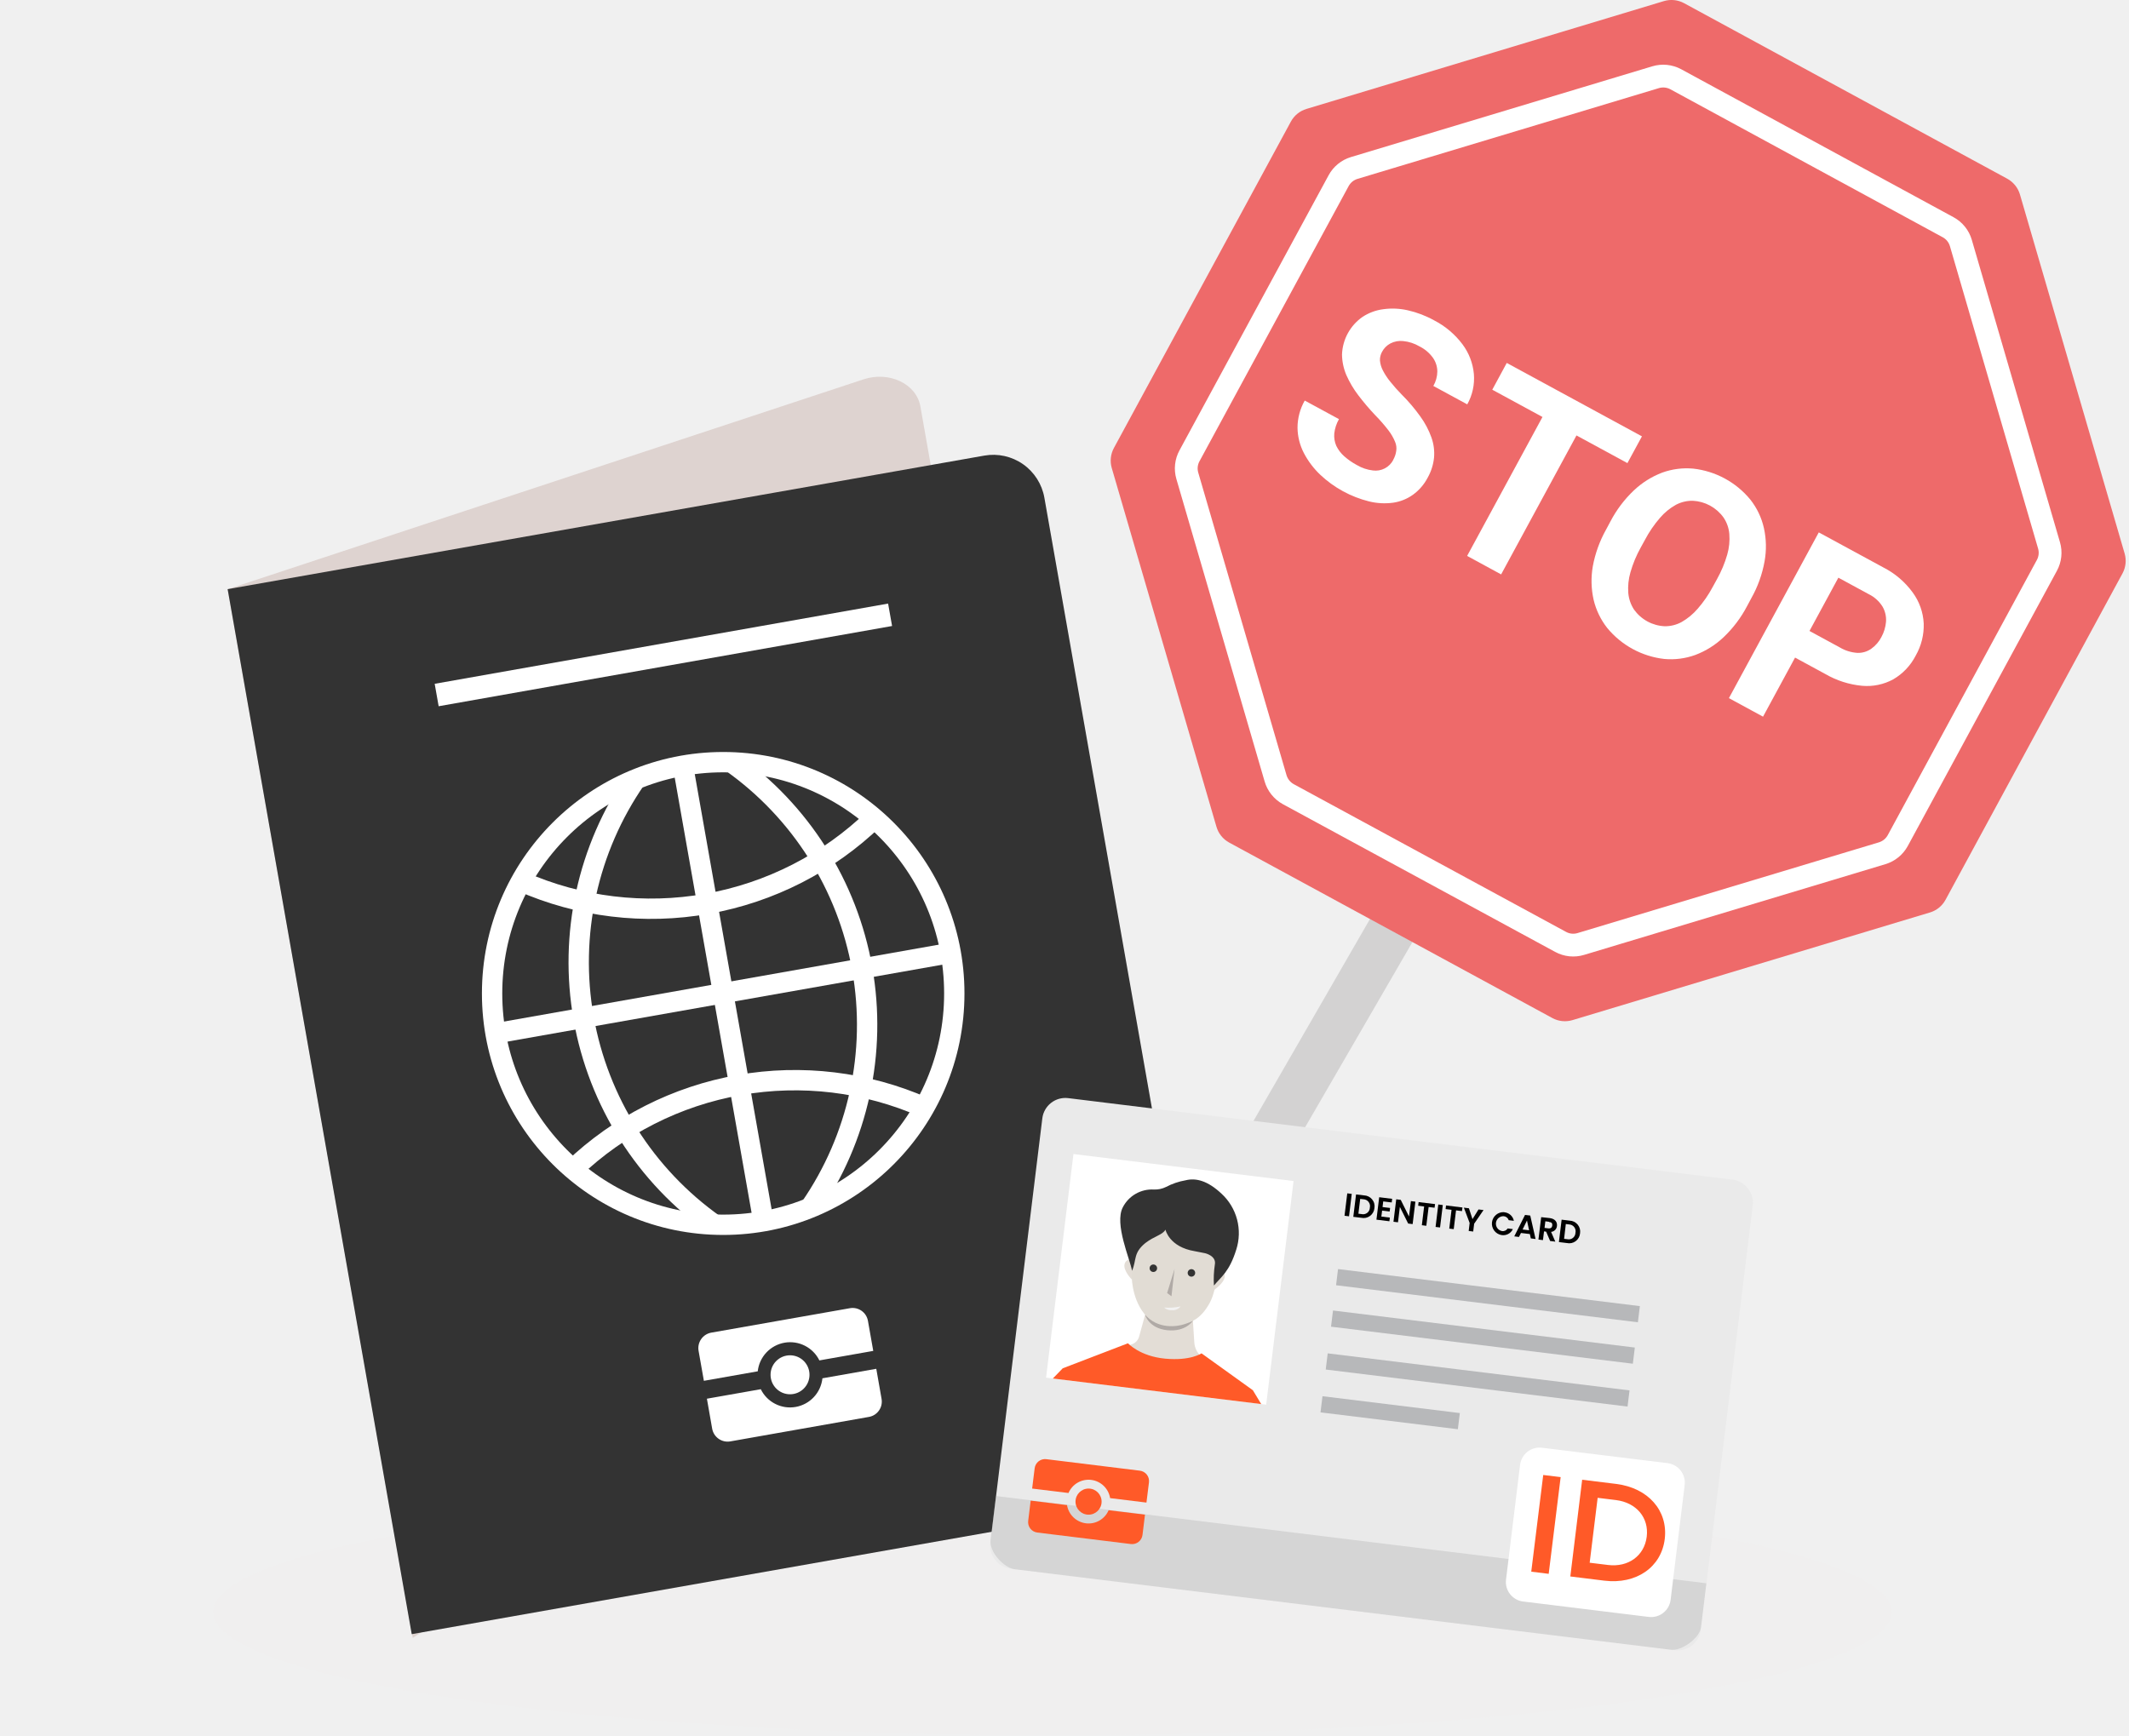
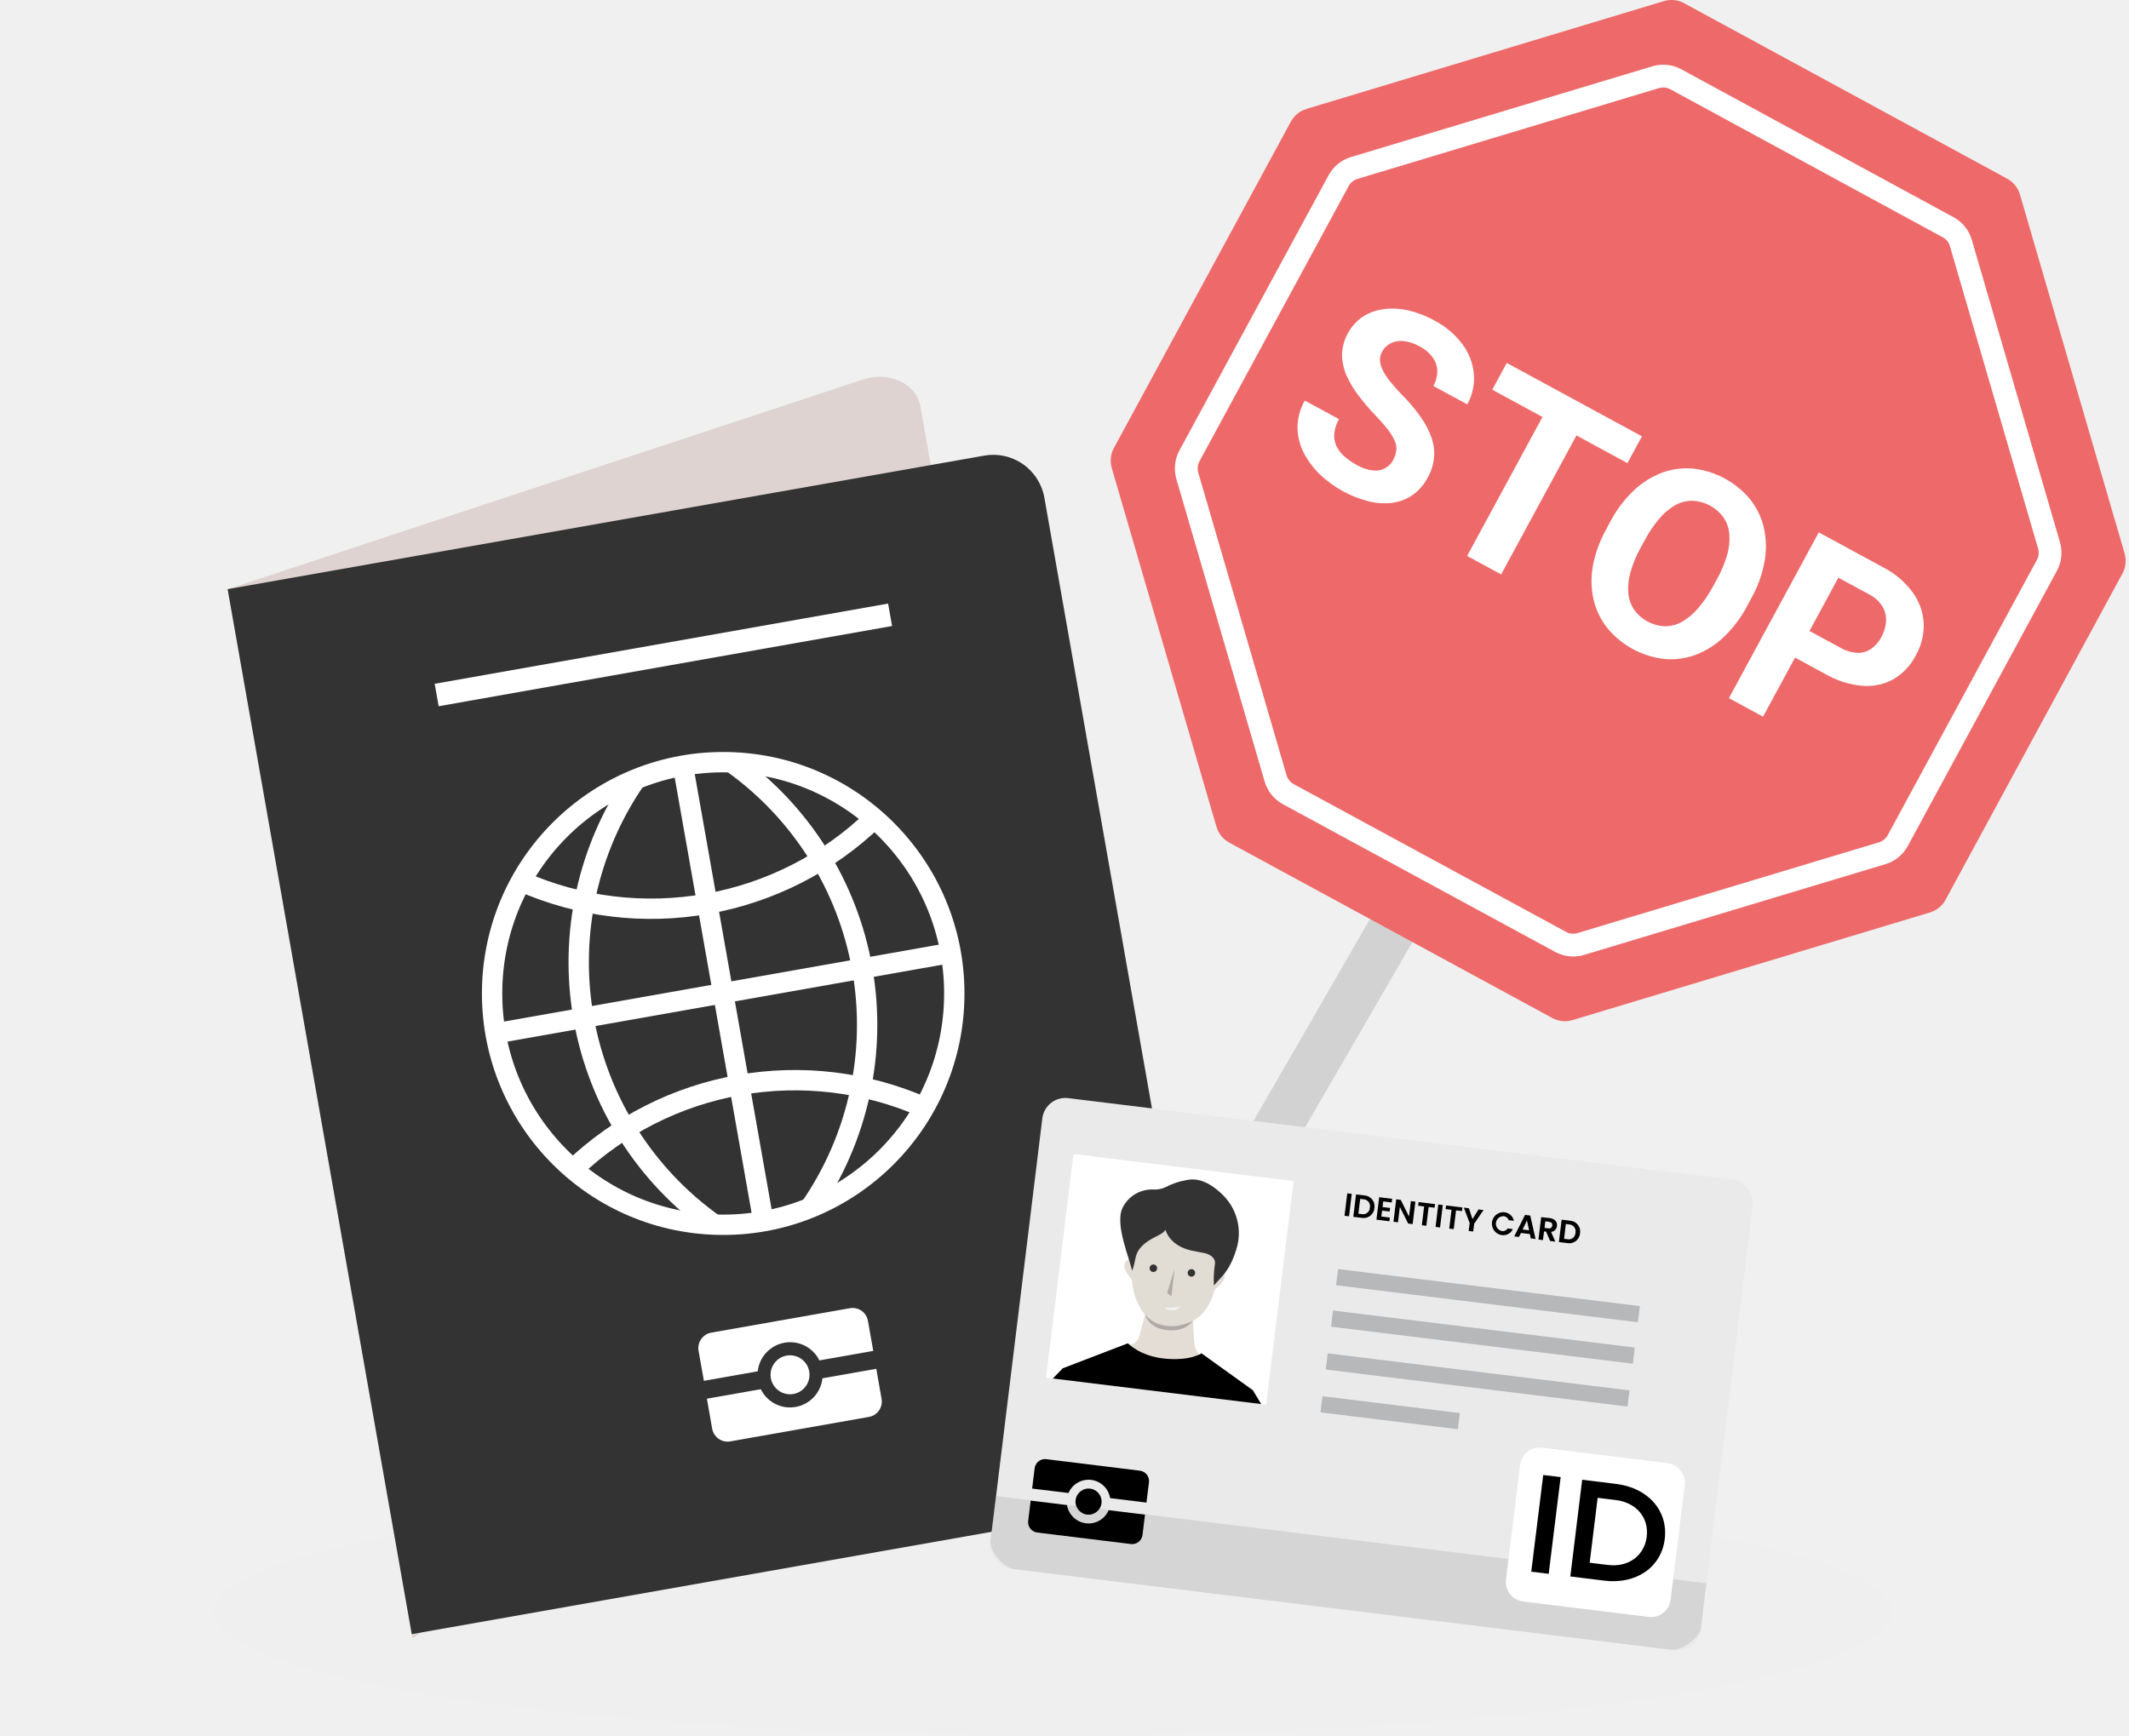
<svg xmlns="http://www.w3.org/2000/svg" width="314" height="256" viewBox="0 0 314 256" fill="none">
  <g clip-path="url(#clip0_1604_1087)">
    <path d="M155.229 256C223.587 256 279.003 247.849 279.003 237.795C279.003 227.741 223.587 219.59 155.229 219.59C86.87 219.59 31.454 227.741 31.454 237.795C31.454 247.849 86.87 256 155.229 256Z" fill="#F0EFEF" />
    <path d="M221.344 102.124L227.576 105.73L158.56 224.857L152.563 221.393L221.344 102.124Z" fill="#D3D2D2" />
    <path d="M296.034 26.359L248.385 0.471C247.932 0.224 247.434 0.07 246.921 0.017C246.408 -0.035 245.889 0.015 245.395 0.165L192.679 16.072C191.697 16.369 190.872 17.042 190.384 17.945L164.285 66.091C163.797 66.993 163.682 68.052 163.968 69.037L179.403 121.937C179.544 122.436 179.782 122.901 180.105 123.305C180.427 123.71 180.827 124.046 181.281 124.294L228.947 150.182C229.399 150.427 229.895 150.58 230.406 150.633C230.917 150.686 231.433 150.636 231.925 150.488L284.641 134.61C285.129 134.465 285.583 134.224 285.978 133.903C286.372 133.581 286.7 133.185 286.942 132.737L313.041 84.591C313.529 83.689 313.641 82.63 313.353 81.645L297.917 28.692C297.772 28.198 297.53 27.738 297.207 27.338C296.884 26.937 296.485 26.605 296.034 26.359Z" fill="#EE6A6A" />
    <path d="M287.325 33.523L247.161 11.695C246.71 11.451 246.215 11.298 245.706 11.245C245.196 11.193 244.68 11.241 244.189 11.388L199.73 24.78C198.749 25.076 197.924 25.747 197.435 26.647L175.431 67.246C175.188 67.692 175.034 68.182 174.98 68.687C174.925 69.193 174.971 69.704 175.114 70.192L188.125 114.797C188.267 115.294 188.507 115.758 188.829 116.163C189.151 116.567 189.55 116.904 190.002 117.154L230.172 138.952C230.623 139.198 231.119 139.351 231.63 139.404C232.141 139.456 232.657 139.407 233.149 139.259L277.597 125.873C278.58 125.574 279.406 124.902 279.898 124L301.889 83.407C302.38 82.505 302.494 81.446 302.207 80.461L289.202 35.85C289.059 35.357 288.819 34.897 288.496 34.498C288.174 34.098 287.776 33.767 287.325 33.523Z" stroke="white" stroke-width="3.36" />
    <path d="M205.491 67.812C205.717 67.416 205.865 66.98 205.926 66.528C205.998 66.069 205.939 65.599 205.755 65.172C205.506 64.57 205.177 64.003 204.779 63.487C204.177 62.706 203.529 61.962 202.837 61.26C201.95 60.325 201.115 59.342 200.336 58.315C199.632 57.394 199.039 56.394 198.57 55.334C198.156 54.365 197.938 53.324 197.929 52.27C197.973 51.176 198.27 50.108 198.797 49.149C199.324 48.19 200.066 47.367 200.965 46.744C201.881 46.143 202.921 45.758 204.008 45.618C205.21 45.451 206.432 45.503 207.615 45.772C208.98 46.079 210.294 46.581 211.517 47.262C213.161 48.107 214.592 49.316 215.701 50.797C216.652 52.069 217.232 53.58 217.378 55.163C217.51 56.723 217.169 58.288 216.401 59.652L211.399 56.936C211.774 56.289 211.977 55.557 211.987 54.809C211.983 54.086 211.759 53.381 211.346 52.788C210.829 52.07 210.144 51.49 209.351 51.097C208.617 50.665 207.798 50.398 206.95 50.314C206.304 50.242 205.651 50.363 205.073 50.661C204.542 50.94 204.109 51.373 203.831 51.905C203.614 52.297 203.508 52.741 203.525 53.189C203.573 53.697 203.718 54.192 203.955 54.644C204.257 55.231 204.62 55.784 205.038 56.294C205.566 56.955 206.127 57.588 206.721 58.191C207.735 59.199 208.662 60.291 209.492 61.455C210.177 62.4 210.724 63.437 211.117 64.536C211.455 65.479 211.587 66.484 211.505 67.482C211.403 68.532 211.082 69.55 210.563 70.469C210.044 71.465 209.301 72.326 208.392 72.985C207.52 73.609 206.511 74.013 205.449 74.163C204.271 74.32 203.073 74.254 201.919 73.969C199.22 73.297 196.74 71.942 194.716 70.033C193.742 69.106 192.927 68.025 192.303 66.834C191.707 65.682 191.386 64.407 191.367 63.11C191.368 61.701 191.735 60.316 192.432 59.092L197.481 61.832C197.106 62.485 196.87 63.209 196.787 63.959C196.735 64.579 196.838 65.203 197.087 65.773C197.373 66.361 197.773 66.886 198.264 67.317C198.832 67.818 199.456 68.251 200.124 68.607C200.844 69.035 201.646 69.306 202.478 69.403C203.085 69.487 203.704 69.379 204.248 69.094C204.791 68.808 205.232 68.36 205.508 67.812H205.491Z" fill="white" />
    <path d="M234.65 60.288L221.397 84.738L216.383 82.01L229.636 57.566L234.65 60.288ZM242.165 64.371L240.022 68.318L220.091 57.49L222.227 53.542L242.165 64.371Z" fill="white" />
    <path d="M258.307 88.226L257.677 89.404C256.782 91.117 255.611 92.669 254.211 94C253.007 95.144 251.586 96.035 250.033 96.621C248.57 97.152 247.009 97.353 245.46 97.211C242.166 96.838 239.146 95.196 237.039 92.633C236.079 91.41 235.396 89.993 235.038 88.479C234.673 86.854 234.633 85.172 234.92 83.531C235.273 81.63 235.935 79.801 236.88 78.116L237.51 76.938C238.404 75.225 239.575 73.672 240.976 72.342C242.183 71.202 243.603 70.311 245.154 69.721C246.618 69.19 248.182 68.989 249.732 69.132C253.027 69.499 256.049 71.139 258.154 73.703C259.121 74.927 259.803 76.353 260.148 77.875C260.514 79.499 260.548 81.18 260.249 82.818C259.909 84.717 259.253 86.545 258.307 88.226ZM252.592 86.606L253.24 85.428C253.879 84.284 254.385 83.07 254.746 81.81C255.034 80.82 255.137 79.786 255.052 78.758C254.978 77.891 254.683 77.057 254.193 76.337C253.672 75.612 252.995 75.014 252.211 74.588C251.428 74.162 250.558 73.918 249.668 73.874C248.804 73.859 247.95 74.061 247.184 74.463C246.291 74.96 245.494 75.612 244.83 76.39C243.971 77.379 243.229 78.465 242.618 79.624L241.97 80.803C241.335 81.948 240.831 83.161 240.47 84.42C240.181 85.416 240.074 86.456 240.152 87.49C240.229 88.36 240.52 89.198 240.999 89.929C241.519 90.656 242.197 91.254 242.982 91.68C243.767 92.106 244.639 92.347 245.531 92.385C246.4 92.393 247.257 92.178 248.02 91.761C248.909 91.251 249.705 90.594 250.374 89.817C251.234 88.835 251.978 87.758 252.592 86.606Z" fill="white" />
    <path d="M269.223 99.438L263.003 96.062L265.133 92.132L271.353 95.514C272.146 95.984 273.04 96.258 273.96 96.315C274.693 96.337 275.412 96.117 276.008 95.691C276.625 95.246 277.129 94.663 277.479 93.988C277.863 93.292 278.095 92.523 278.162 91.731C278.22 90.953 278.044 90.175 277.656 89.499C277.163 88.703 276.455 88.063 275.614 87.654L271.135 85.221L260.025 105.724L254.993 102.99L268.246 78.54L277.762 83.707C279.485 84.582 280.976 85.854 282.11 87.419C283.079 88.745 283.64 90.326 283.723 91.967C283.778 93.627 283.37 95.269 282.546 96.71C281.799 98.172 280.65 99.388 279.233 100.215C277.827 100.981 276.225 101.313 274.631 101.17C272.724 100.99 270.879 100.399 269.223 99.438Z" fill="white" />
    <path d="M33.572 86.924L127.329 55.97C131.136 54.709 135.156 56.612 135.744 59.953L156.8 179.18L60.878 241.63L33.572 86.924Z" fill="#DED3D0" />
    <path d="M33.574 86.912L145.17 67.212C147.168 66.859 149.224 67.315 150.886 68.48C152.548 69.645 153.68 71.424 154.032 73.424L178.527 212.499C178.879 214.5 178.423 216.559 177.259 218.222C176.096 219.886 174.319 221.019 172.321 221.372L60.725 241.072L33.574 86.912Z" fill="#333333" />
    <path d="M64.403 102.531L131.277 90.695" stroke="white" stroke-width="3.36" stroke-miterlimit="10" />
    <path d="M106.662 180.682C125.486 180.682 140.746 165.405 140.746 146.558C140.746 127.712 125.486 112.435 106.662 112.435C87.837 112.435 72.577 127.712 72.577 146.558C72.577 165.405 87.837 180.682 106.662 180.682Z" stroke="white" stroke-width="3" stroke-miterlimit="10" />
    <path d="M119.461 178.196C126.573 167.917 129.342 155.243 127.168 142.93C124.994 130.616 118.051 119.661 107.85 112.446" stroke="white" stroke-width="3" stroke-miterlimit="10" />
    <path d="M93.785 114.933C86.672 125.211 83.901 137.886 86.076 150.2C88.25 162.513 95.194 173.469 105.396 180.682" stroke="white" stroke-width="3" stroke-miterlimit="10" />
    <path d="M100.724 112.953L112.593 180.158" stroke="white" stroke-width="3" stroke-miterlimit="10" />
    <path d="M84.517 172.481C91.284 166.01 99.814 161.69 109.03 160.067C118.247 158.443 127.737 159.59 136.303 163.361" stroke="white" stroke-width="3" stroke-miterlimit="10" />
    <path d="M76.855 130.009C85.475 133.822 95.034 134.977 104.312 133.326C113.591 131.675 122.167 127.294 128.947 120.742" stroke="white" stroke-width="3" stroke-miterlimit="10" />
    <path d="M73.036 152.456L140.164 140.579" stroke="white" stroke-width="3" stroke-miterlimit="10" />
    <path d="M117.354 207.554C116.329 207.736 115.272 207.579 114.343 207.107C113.414 206.635 112.664 205.874 112.205 204.938L104.26 206.34L105.037 210.77C105.146 211.372 105.488 211.905 105.989 212.255C106.489 212.605 107.108 212.743 107.709 212.638L128.153 209.026C128.451 208.975 128.735 208.864 128.99 208.702C129.246 208.539 129.466 208.328 129.639 208.08C129.813 207.832 129.936 207.552 130.001 207.257C130.065 206.961 130.072 206.656 130.018 206.358L129.241 201.927L121.297 203.329C121.186 204.366 120.742 205.339 120.031 206.101C119.319 206.863 118.38 207.373 117.354 207.554Z" fill="white" />
    <path d="M125.345 192.99L104.896 196.595C104.295 196.704 103.762 197.047 103.413 197.548C103.063 198.049 102.926 198.668 103.03 199.27L103.813 203.701L111.757 202.298C111.87 201.262 112.315 200.291 113.026 199.53C113.737 198.769 114.676 198.26 115.701 198.078C116.725 197.897 117.781 198.054 118.71 198.525C119.638 198.996 120.389 199.755 120.849 200.69L128.794 199.288L128.011 194.857C127.959 194.559 127.849 194.274 127.687 194.019C127.525 193.763 127.314 193.542 127.066 193.369C126.818 193.195 126.539 193.072 126.243 193.007C125.948 192.942 125.643 192.936 125.345 192.99Z" fill="white" />
    <path d="M116.519 205.686C118.105 205.686 119.39 204.399 119.39 202.811C119.39 201.223 118.105 199.936 116.519 199.936C114.932 199.936 113.647 201.223 113.647 202.811C113.647 204.399 114.932 205.686 116.519 205.686Z" fill="white" />
    <path d="M255.523 174.025L157.545 161.998C155.668 161.768 153.959 163.105 153.729 164.984L146.062 227.59C145.831 229.47 147.167 231.181 149.044 231.411L247.022 243.438C248.899 243.668 250.608 242.331 250.838 240.452L258.505 177.845C258.735 175.966 257.4 174.255 255.523 174.025Z" fill="#EAEAEA" />
    <path opacity="0.31" d="M251.668 233.571L250.874 240.052C250.744 241.56 248.085 243.587 246.443 243.374L149.62 231.491C148.137 231.309 145.878 229.005 146.09 227.179L146.884 220.698L251.668 233.571Z" fill="#A5A5A5" />
    <path d="M198.705 176.046L199.364 176.122L198.964 179.433L198.299 179.351L198.705 176.046Z" fill="#010101" />
    <path d="M202.713 178.22C202.693 178.447 202.625 178.668 202.513 178.867C202.402 179.066 202.249 179.239 202.065 179.375C201.881 179.51 201.671 179.605 201.448 179.653C201.225 179.7 200.994 179.7 200.771 179.651L199.594 179.51L200 176.205L201.177 176.346C201.406 176.353 201.631 176.409 201.837 176.51C202.043 176.612 202.225 176.756 202.37 176.933C202.516 177.111 202.622 177.317 202.681 177.539C202.74 177.761 202.751 177.993 202.713 178.22ZM200.812 179.103C200.957 179.138 201.107 179.139 201.252 179.108C201.397 179.076 201.533 179.013 201.651 178.922C201.768 178.831 201.864 178.715 201.93 178.582C201.997 178.449 202.033 178.303 202.036 178.155C202.069 178.009 202.07 177.858 202.038 177.712C202.006 177.567 201.942 177.43 201.851 177.311C201.759 177.193 201.643 177.097 201.511 177.029C201.378 176.96 201.232 176.923 201.083 176.918L200.612 176.865L200.347 179.044L200.812 179.103Z" fill="#010101" />
    <path d="M205.261 177.389L204.007 177.236L203.907 178.067L205.02 178.202L204.955 178.726L203.843 178.591L203.731 179.469L204.984 179.622L204.92 180.164L203.007 179.928L203.413 176.617L205.326 176.853L205.261 177.389Z" fill="#010101" />
    <path d="M208.751 177.271L208.345 180.582L207.686 180.5L206.462 178.049L206.185 180.317L205.52 180.235L205.926 176.924L206.591 177.006L207.809 179.463L208.092 177.189L208.751 177.271Z" fill="#010101" />
    <path d="M209.227 177.336L211.652 177.63L211.581 178.167L210.704 178.061L210.363 180.83L209.704 180.747L210.039 177.978L209.163 177.872L209.227 177.336Z" fill="#010101" />
    <path d="M212.129 177.689L212.794 177.772L212.388 181.077L211.729 181L212.129 177.689Z" fill="#010101" />
    <path d="M213.27 177.831L215.695 178.131L215.624 178.667L214.747 178.555L214.406 181.324L213.747 181.248L214.082 178.473L213.206 178.367L213.27 177.831Z" fill="#010101" />
    <path d="M215.901 178.155L216.648 178.249L217.172 179.846L218.061 178.42L218.802 178.508L217.419 180.529L217.278 181.678L216.613 181.596L216.754 180.417L215.901 178.155Z" fill="#010101" />
    <path d="M221.856 178.838C222.198 178.864 222.522 179.001 222.778 179.229C223.034 179.457 223.209 179.763 223.275 180.099L222.516 180.005C222.465 179.845 222.368 179.703 222.237 179.599C222.106 179.494 221.947 179.43 221.78 179.416C221.502 179.403 221.229 179.496 221.017 179.676C220.804 179.856 220.667 180.11 220.633 180.386C220.599 180.663 220.67 180.942 220.832 181.169C220.995 181.395 221.237 181.552 221.509 181.607C221.673 181.636 221.842 181.615 221.994 181.547C222.146 181.478 222.275 181.366 222.362 181.224L223.128 181.319C222.983 181.63 222.739 181.885 222.435 182.043C222.13 182.202 221.782 182.256 221.444 182.197C221.015 182.122 220.63 181.885 220.37 181.534C220.11 181.183 219.995 180.746 220.048 180.313C220.101 179.879 220.318 179.483 220.654 179.205C220.991 178.927 221.421 178.79 221.856 178.821V178.838Z" fill="#010101" />
    <path d="M225.634 182.049L224.322 181.89L224.028 182.479L223.333 182.391L224.922 179.227L225.693 179.321L226.476 182.78L225.775 182.691L225.634 182.049ZM225.21 180.052L224.563 181.378L225.522 181.495L225.21 180.052Z" fill="#010101" />
    <path d="M228.565 179.693C229.359 179.793 229.701 180.282 229.63 180.871C229.608 181.092 229.51 181.299 229.352 181.456C229.194 181.613 228.987 181.71 228.765 181.731L229.389 183.169L228.624 183.074L228.035 181.696L227.724 181.654L227.565 182.945L226.9 182.862L227.306 179.557L228.565 179.693ZM228.471 180.24L227.918 180.17L227.8 181.142L228.353 181.213C228.724 181.254 228.912 181.083 228.942 180.782C228.971 180.482 228.842 180.282 228.471 180.282V180.24Z" fill="#010101" />
    <path d="M233.037 181.943C233.018 182.171 232.951 182.392 232.84 182.592C232.728 182.792 232.575 182.965 232.391 183.101C232.207 183.236 231.997 183.331 231.773 183.378C231.549 183.425 231.318 183.424 231.095 183.375L229.918 183.233L230.319 179.928L231.496 180.07C231.725 180.077 231.95 180.133 232.156 180.234C232.362 180.335 232.544 180.479 232.69 180.657C232.836 180.834 232.943 181.04 233.003 181.262C233.063 181.484 233.074 181.716 233.037 181.943ZM231.137 182.809C231.281 182.843 231.431 182.845 231.576 182.814C231.721 182.782 231.858 182.719 231.975 182.628C232.092 182.537 232.188 182.421 232.255 182.288C232.321 182.155 232.358 182.009 232.361 181.861C232.394 181.715 232.394 181.564 232.362 181.419C232.33 181.273 232.266 181.137 232.175 181.019C232.084 180.901 231.968 180.805 231.835 180.738C231.702 180.67 231.556 180.633 231.407 180.629L230.937 180.57L230.683 182.756L231.137 182.809Z" fill="#010101" />
    <path d="M190.785 174.23L158.321 170.245L154.281 203.232L186.745 207.217L190.785 174.23Z" fill="white" />
    <path d="M169.194 192.848L168.017 197.126C167.951 197.394 167.821 197.641 167.637 197.847C167.453 198.052 167.222 198.209 166.963 198.304L160.961 200.443L181.204 203.094L177.32 200.225C176.975 199.966 176.69 199.635 176.487 199.254C176.284 198.873 176.166 198.452 176.143 198.021L175.873 193.85L169.194 192.848Z" fill="#E3DDD6" />
    <path d="M168.894 193.974C168.894 193.974 169.411 195.947 172.148 196.236C174.884 196.525 175.938 194.846 175.938 194.846L168.894 193.974Z" fill="#B0AAA6" />
    <path d="M179.486 187.228C179.486 187.228 180.698 187.322 180.634 188.312C180.569 189.302 179.021 190.315 179.021 190.315L179.486 187.228Z" fill="#E3DDD6" />
    <path d="M167.299 185.82C167.299 185.82 166.122 185.513 165.863 186.468C165.604 187.422 166.922 188.748 166.922 188.748L167.299 185.82Z" fill="#E3DDD6" />
    <path d="M167.128 186.279L166.91 188.011C166.91 188.011 166.805 191.364 168.758 193.797C170.712 196.23 173.749 195.67 174.684 195.346C175.62 195.022 177.038 194.687 178.392 192.253C179.745 189.82 179.61 185.183 179.61 185.183C179.61 185.183 179.851 181.183 178.039 180.47C176.226 179.757 172.154 178.703 170.2 179.946C168.246 181.189 167.128 186.279 167.128 186.279Z" fill="#E1DCD4" />
    <path d="M173.23 187.193L172.136 190.751L172.777 191.228L173.23 187.193Z" fill="#B0AAA6" />
    <path d="M171.889 181.401C171.889 181.401 172.43 183.964 176.232 184.582C177.079 184.759 177.732 184.877 177.732 184.877C177.732 184.877 179.433 185.254 179.174 186.556C179.019 187.577 178.974 188.612 179.039 189.643C180.127 188.33 181.316 187.617 182.334 184.341C182.796 182.902 182.837 181.36 182.451 179.898C182.065 178.436 181.269 177.116 180.157 176.093C178.121 174.184 176.396 173.736 174.861 174.119C173.856 174.292 172.885 174.622 171.983 175.097C171.416 175.38 170.786 175.512 170.153 175.48C169.224 175.432 168.3 175.653 167.493 176.117C166.686 176.581 166.03 177.268 165.604 178.096C164.315 180.547 166.669 185.755 166.963 187.469C167.669 185.808 167.11 184.871 168.917 183.381C170.3 182.314 171.465 182.185 171.889 181.401Z" fill="#333333" />
-     <path d="M155.282 203.359L156.736 201.857L166.363 198.163C166.363 198.163 168.093 200.077 171.842 200.431C175.59 200.784 177.209 199.647 177.209 199.647L184.782 205.091L186.012 207.13L155.282 203.359Z" fill="#FF5A28" />
+     <path d="M155.282 203.359L156.736 201.857L166.363 198.163C166.363 198.163 168.093 200.077 171.842 200.431C175.59 200.784 177.209 199.647 177.209 199.647L184.782 205.091L186.012 207.13L155.282 203.359Z" fill="currentColor" />
    <path d="M170.106 187.646C170.411 187.646 170.659 187.398 170.659 187.092C170.659 186.786 170.411 186.539 170.106 186.539C169.8 186.539 169.553 186.786 169.553 187.092C169.553 187.398 169.8 187.646 170.106 187.646Z" fill="#333333" />
    <path d="M175.72 188.336C176.025 188.336 176.273 188.088 176.273 187.782C176.273 187.476 176.025 187.228 175.72 187.228C175.414 187.228 175.167 187.476 175.167 187.782C175.167 188.088 175.414 188.336 175.72 188.336Z" fill="#333333" />
    <path d="M171.683 192.89C172.5 192.956 173.323 192.9 174.125 192.725C173.975 192.918 173.778 193.07 173.554 193.168C173.33 193.266 173.085 193.306 172.842 193.284C172.632 193.3 172.421 193.273 172.222 193.205C172.023 193.137 171.839 193.03 171.683 192.89Z" fill="#F2F2F2" />
    <path d="M245.946 215.848L227.418 213.573C225.831 213.379 224.387 214.509 224.192 216.098L222.119 233.027C221.924 234.616 223.053 236.062 224.64 236.257L243.168 238.531C244.755 238.726 246.2 237.596 246.394 236.007L248.467 219.078C248.662 217.489 247.533 216.043 245.946 215.848Z" fill="white" />
-     <path d="M227.606 217.593L230.177 217.905L228.412 232.175L225.84 231.856L227.606 217.593Z" fill="#FF5A28" />
-     <path d="M233.349 218.294L238.375 218.913C243.083 219.502 246.025 222.848 245.531 227.019C245.037 231.191 241.335 233.759 236.621 233.182L231.602 232.563L233.349 218.294ZM237.157 230.867C240.164 231.238 242.524 229.506 242.871 226.701C243.218 223.897 241.341 221.664 238.334 221.293L235.633 220.963L234.456 230.537L237.157 230.867Z" fill="#FF5A28" />
+     <path d="M227.606 217.593L230.177 217.905L228.412 232.175L225.84 231.856L227.606 217.593Z" fill="currentColor" />
+     <path d="M233.349 218.294L238.375 218.913C243.083 219.502 246.025 222.848 245.531 227.019C245.037 231.191 241.335 233.759 236.621 233.182L231.602 232.563L233.349 218.294ZM237.157 230.867C240.164 231.238 242.524 229.506 242.871 226.701C243.218 223.897 241.341 221.664 238.334 221.293L235.633 220.963L234.456 230.537L237.157 230.867Z" fill="currentColor" />
    <path d="M241.115 198.793L196.601 193.329L196.308 195.715L240.823 201.179L241.115 198.793Z" fill="#B7B8BA" />
    <path d="M241.859 192.679L197.344 187.215L197.052 189.601L241.567 195.065L241.859 192.679Z" fill="#B7B8BA" />
    <path d="M240.335 205.115L195.82 199.65L195.528 202.036L240.042 207.5L240.335 205.115Z" fill="#B7B8BA" />
    <path d="M215.307 208.457L195.05 205.971L194.758 208.357L215.014 210.843L215.307 208.457Z" fill="#B7B8BA" />
-     <path d="M160.16 224.722C159.468 224.635 158.822 224.327 158.319 223.843C157.816 223.359 157.484 222.724 157.371 222.035L152.01 221.375L151.645 224.362C151.595 224.769 151.708 225.178 151.96 225.501C152.211 225.823 152.581 226.033 152.987 226.083L166.786 227.779C167.192 227.829 167.601 227.716 167.923 227.464C168.246 227.212 168.455 226.842 168.505 226.436L168.87 223.443L163.509 222.789C163.235 223.431 162.76 223.966 162.156 224.315C161.552 224.663 160.852 224.806 160.16 224.722Z" fill="#FF5A28" />
-     <path d="M168.11 216.957L154.316 215.26C153.911 215.21 153.502 215.323 153.179 215.575C152.857 215.827 152.648 216.197 152.598 216.603L152.227 219.596L157.588 220.25C157.863 219.608 158.338 219.072 158.942 218.724C159.547 218.375 160.248 218.233 160.94 218.318C161.633 218.403 162.279 218.711 162.781 219.196C163.284 219.68 163.615 220.315 163.726 221.004L169.087 221.664L169.458 218.677C169.483 218.475 169.467 218.271 169.413 218.075C169.358 217.88 169.266 217.697 169.141 217.537C169.016 217.377 168.86 217.243 168.683 217.144C168.506 217.044 168.312 216.981 168.11 216.957Z" fill="#FF5A28" />
-     <path d="M160.549 223.449C161.611 223.449 162.473 222.587 162.473 221.523C162.473 220.459 161.611 219.596 160.549 219.596C159.486 219.596 158.624 220.459 158.624 221.523C158.624 222.587 159.486 223.449 160.549 223.449Z" fill="#FF5A28" />
+     <path d="M160.16 224.722C159.468 224.635 158.822 224.327 158.319 223.843C157.816 223.359 157.484 222.724 157.371 222.035L152.01 221.375L151.645 224.362C151.595 224.769 151.708 225.178 151.96 225.501C152.211 225.823 152.581 226.033 152.987 226.083L166.786 227.779C167.192 227.829 167.601 227.716 167.923 227.464C168.246 227.212 168.455 226.842 168.505 226.436L168.87 223.443L163.509 222.789C163.235 223.431 162.76 223.966 162.156 224.315C161.552 224.663 160.852 224.806 160.16 224.722Z" fill="currentColor" />
+     <path d="M168.11 216.957L154.316 215.26C153.911 215.21 153.502 215.323 153.179 215.575C152.857 215.827 152.648 216.197 152.598 216.603L152.227 219.596L157.588 220.25C157.863 219.608 158.338 219.072 158.942 218.724C159.547 218.375 160.248 218.233 160.94 218.318C161.633 218.403 162.279 218.711 162.781 219.196C163.284 219.68 163.615 220.315 163.726 221.004L169.087 221.664L169.458 218.677C169.483 218.475 169.467 218.271 169.413 218.075C169.358 217.88 169.266 217.697 169.141 217.537C169.016 217.377 168.86 217.243 168.683 217.144C168.506 217.044 168.312 216.981 168.11 216.957Z" fill="currentColor" />
+     <path d="M160.549 223.449C161.611 223.449 162.473 222.587 162.473 221.523C162.473 220.459 161.611 219.596 160.549 219.596C159.486 219.596 158.624 220.459 158.624 221.523C158.624 222.587 159.486 223.449 160.549 223.449Z" fill="currentColor" />
  </g>
  <defs>
    <clipPath id="clip0_1604_1087">
      <rect width="314" height="256" fill="white" />
    </clipPath>
  </defs>
</svg>
